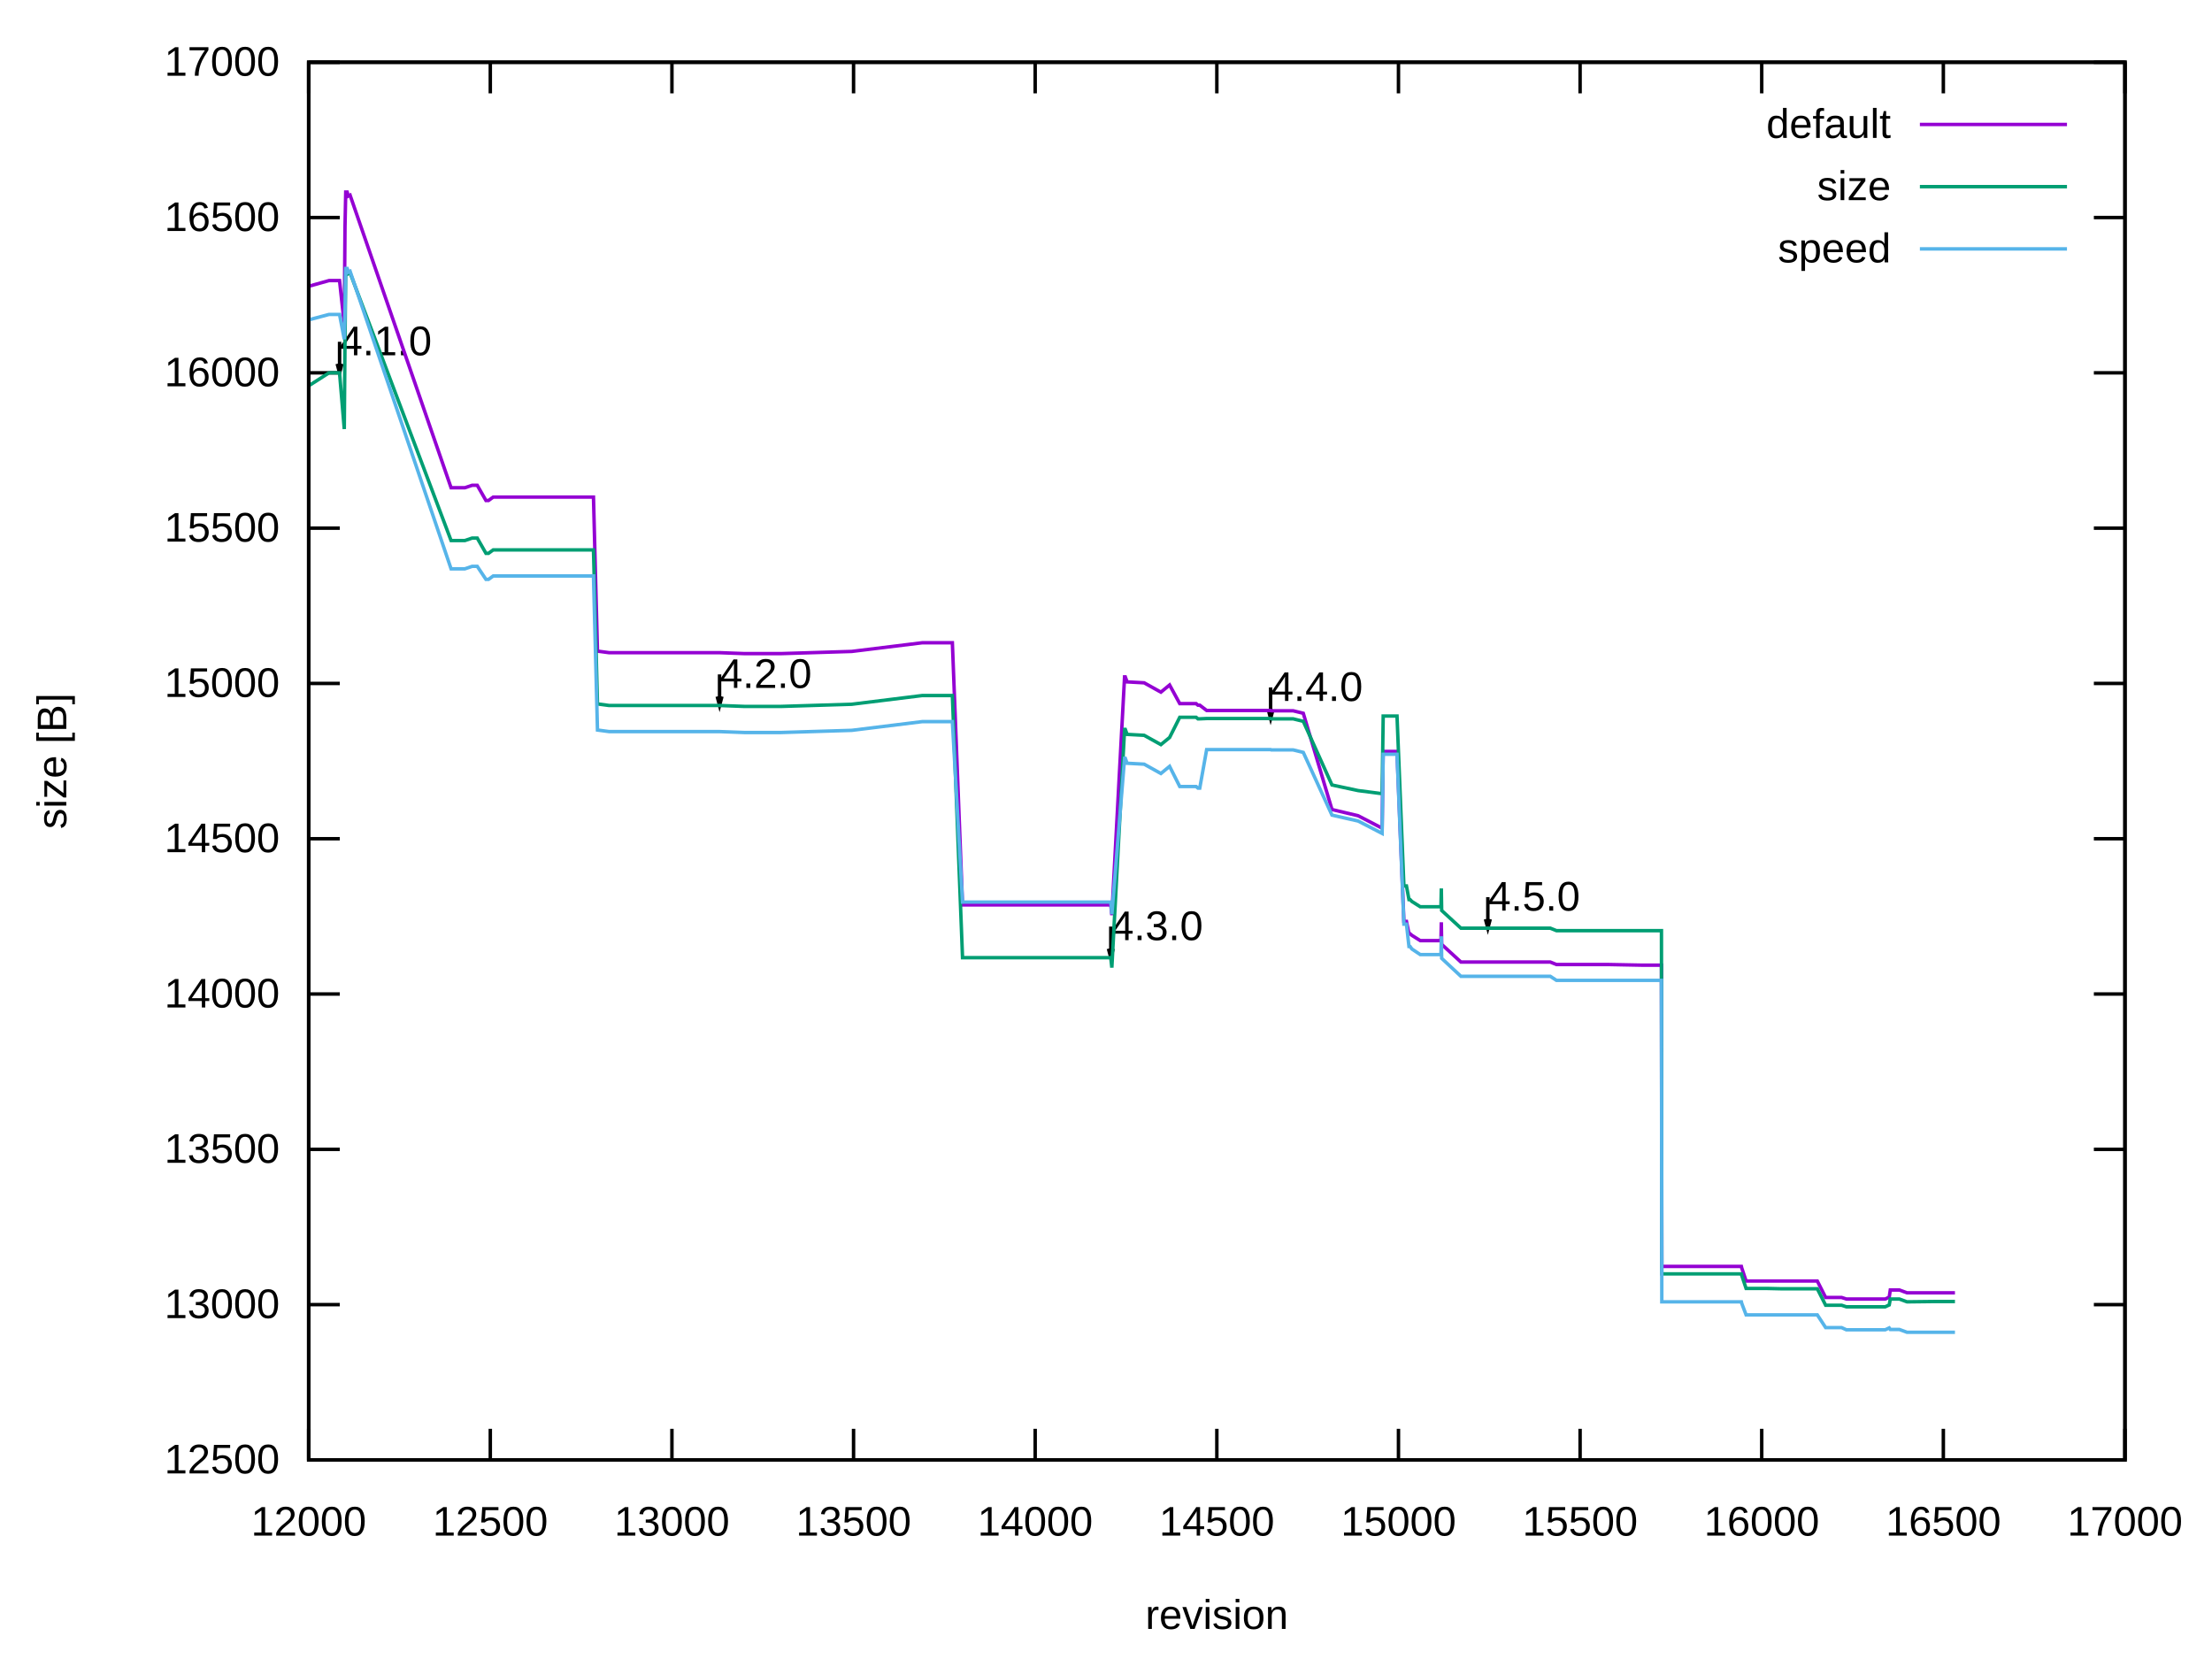
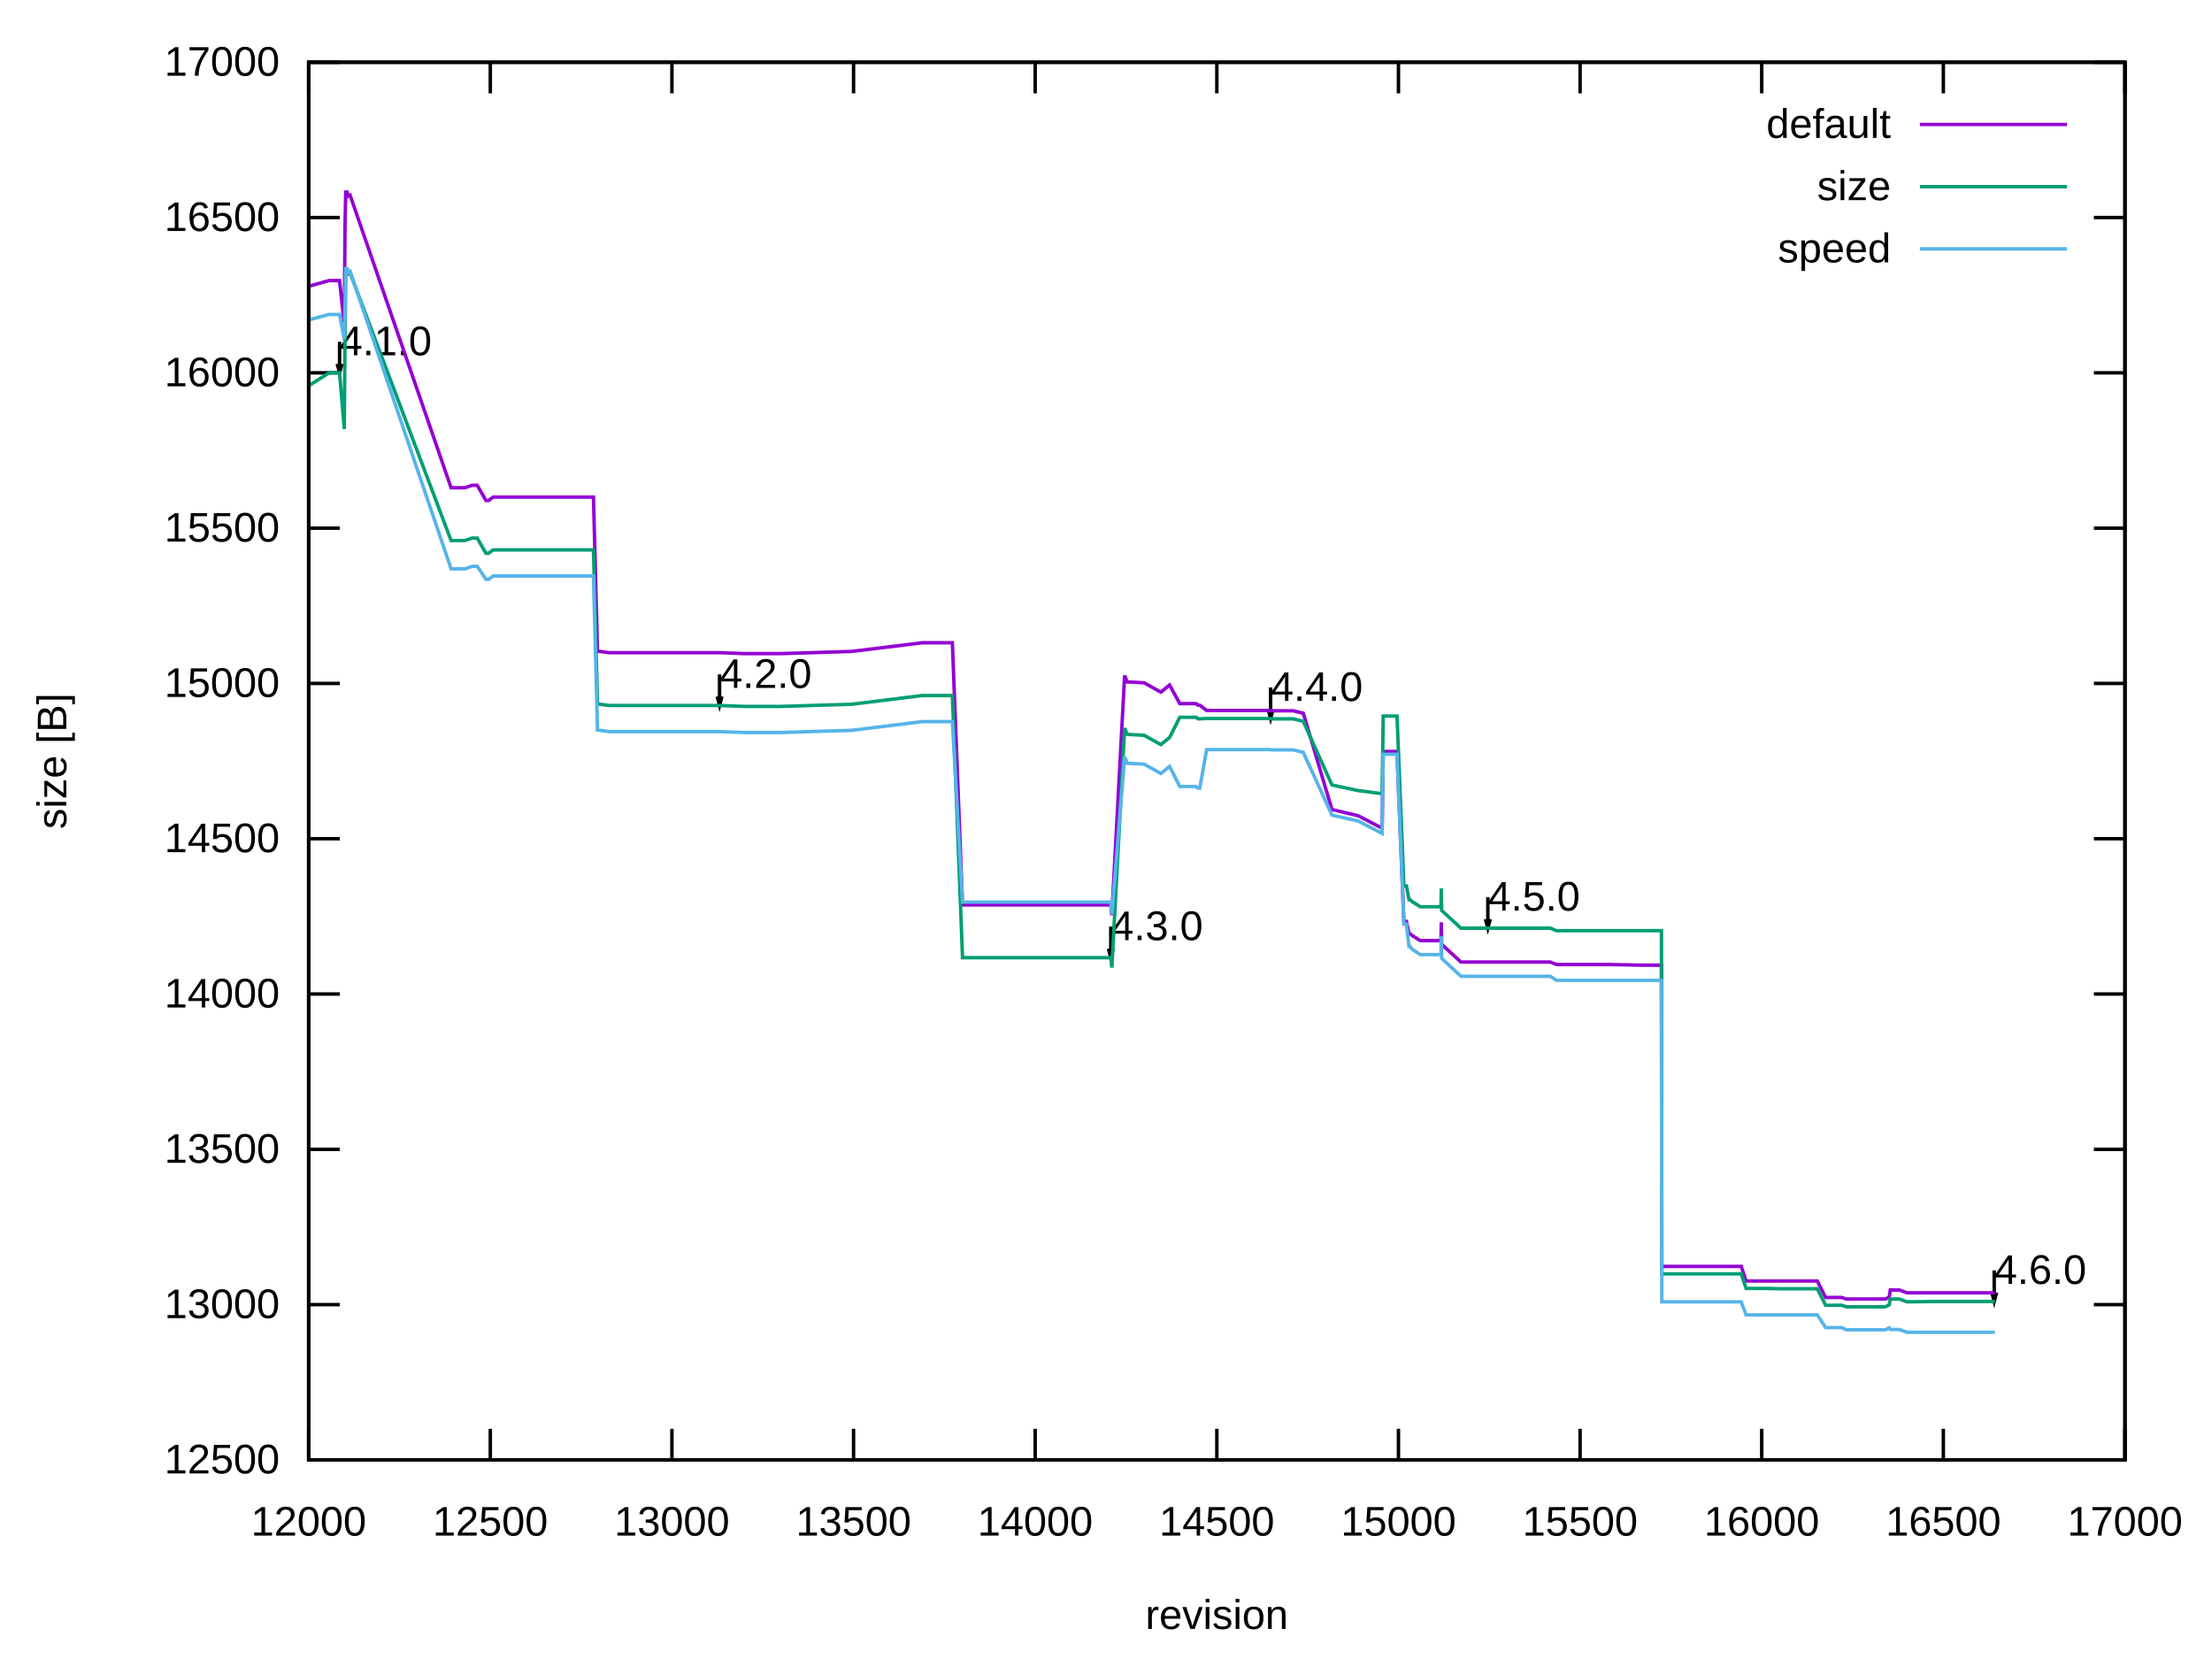
<svg xmlns="http://www.w3.org/2000/svg" xmlns:xlink="http://www.w3.org/1999/xlink" width="640" height="480" viewBox="0 0 640 480">
  <g id="gnuplot_canvas">
    <rect x="0" y="0" width="640" height="480" fill="none" />
    <defs>
      <circle id="gpDot" r="0.5" stroke-width="0.5" stroke="currentColor" />
      <path id="gpPt0" stroke-width="0.222" stroke="currentColor" d="M-1,0 h2 M0,-1 v2" />
      <path id="gpPt1" stroke-width="0.222" stroke="currentColor" d="M-1,-1 L1,1 M1,-1 L-1,1" />
      <path id="gpPt2" stroke-width="0.222" stroke="currentColor" d="M-1,0 L1,0 M0,-1 L0,1 M-1,-1 L1,1 M-1,1 L1,-1" />
      <rect id="gpPt3" stroke-width="0.222" stroke="currentColor" x="-1" y="-1" width="2" height="2" />
      <rect id="gpPt4" stroke-width="0.222" stroke="currentColor" fill="currentColor" x="-1" y="-1" width="2" height="2" />
      <circle id="gpPt5" stroke-width="0.222" stroke="currentColor" cx="0" cy="0" r="1" />
      <use xlink:href="#gpPt5" id="gpPt6" fill="currentColor" stroke="none" />
      <path id="gpPt7" stroke-width="0.222" stroke="currentColor" d="M0,-1.33 L-1.33,0.67 L1.33,0.67 z" />
      <use xlink:href="#gpPt7" id="gpPt8" fill="currentColor" stroke="none" />
      <use xlink:href="#gpPt7" id="gpPt9" stroke="currentColor" transform="rotate(180)" />
      <use xlink:href="#gpPt9" id="gpPt10" fill="currentColor" stroke="none" />
      <use xlink:href="#gpPt3" id="gpPt11" stroke="currentColor" transform="rotate(45)" />
      <use xlink:href="#gpPt11" id="gpPt12" fill="currentColor" stroke="none" />
      <path id="gpPt13" stroke-width="0.222" stroke="currentColor" d="M0,1.330 L1.265,0.411 L0.782,-1.067 L-0.782,-1.076 L-1.265,0.411 z" />
      <use xlink:href="#gpPt13" id="gpPt14" fill="currentColor" stroke="none" />
      <filter id="textbox" filterUnits="objectBoundingBox" x="0" y="0" height="1" width="1">
        <feFlood flood-color="white" flood-opacity="1" result="bgnd" />
        <feComposite in="SourceGraphic" in2="bgnd" operator="atop" />
      </filter>
      <filter id="greybox" filterUnits="objectBoundingBox" x="0" y="0" height="1" width="1">
        <feFlood flood-color="lightgrey" flood-opacity="1" result="grey" />
        <feComposite in="SourceGraphic" in2="grey" operator="atop" />
      </filter>
    </defs>
    <g fill="none" color="white" stroke="currentColor" stroke-width="1.00" stroke-linecap="butt" stroke-linejoin="miter">
</g>
    <g fill="none" color="black" stroke="currentColor" stroke-width="1.00" stroke-linecap="butt" stroke-linejoin="miter">
      <path stroke="black" d="M89.31,422.40 L98.31,422.40 M614.82,422.40 L605.82,422.40  " />
      <g transform="translate(80.92,426.30)" stroke="none" fill="black" font-family="Arial" font-size="12.00" text-anchor="end">
        <text>
          <tspan font-family="Arial"> 12500</tspan>
        </text>
      </g>
    </g>
    <g fill="none" color="black" stroke="currentColor" stroke-width="1.00" stroke-linecap="butt" stroke-linejoin="miter">
      <path stroke="black" d="M89.31,377.47 L98.31,377.47 M614.82,377.47 L605.82,377.47  " />
      <g transform="translate(80.92,381.37)" stroke="none" fill="black" font-family="Arial" font-size="12.00" text-anchor="end">
        <text>
          <tspan font-family="Arial"> 13000</tspan>
        </text>
      </g>
    </g>
    <g fill="none" color="black" stroke="currentColor" stroke-width="1.00" stroke-linecap="butt" stroke-linejoin="miter">
      <path stroke="black" d="M89.31,332.54 L98.31,332.54 M614.82,332.54 L605.82,332.54  " />
      <g transform="translate(80.92,336.44)" stroke="none" fill="black" font-family="Arial" font-size="12.00" text-anchor="end">
        <text>
          <tspan font-family="Arial"> 13500</tspan>
        </text>
      </g>
    </g>
    <g fill="none" color="black" stroke="currentColor" stroke-width="1.00" stroke-linecap="butt" stroke-linejoin="miter">
      <path stroke="black" d="M89.31,287.60 L98.31,287.60 M614.82,287.60 L605.82,287.60  " />
      <g transform="translate(80.92,291.50)" stroke="none" fill="black" font-family="Arial" font-size="12.00" text-anchor="end">
        <text>
          <tspan font-family="Arial"> 14000</tspan>
        </text>
      </g>
    </g>
    <g fill="none" color="black" stroke="currentColor" stroke-width="1.00" stroke-linecap="butt" stroke-linejoin="miter">
      <path stroke="black" d="M89.31,242.67 L98.31,242.67 M614.82,242.67 L605.82,242.67  " />
      <g transform="translate(80.92,246.57)" stroke="none" fill="black" font-family="Arial" font-size="12.00" text-anchor="end">
        <text>
          <tspan font-family="Arial"> 14500</tspan>
        </text>
      </g>
    </g>
    <g fill="none" color="black" stroke="currentColor" stroke-width="1.00" stroke-linecap="butt" stroke-linejoin="miter">
      <path stroke="black" d="M89.31,197.74 L98.31,197.74 M614.82,197.74 L605.82,197.74  " />
      <g transform="translate(80.92,201.64)" stroke="none" fill="black" font-family="Arial" font-size="12.00" text-anchor="end">
        <text>
          <tspan font-family="Arial"> 15000</tspan>
        </text>
      </g>
    </g>
    <g fill="none" color="black" stroke="currentColor" stroke-width="1.00" stroke-linecap="butt" stroke-linejoin="miter">
      <path stroke="black" d="M89.31,152.81 L98.31,152.81 M614.82,152.81 L605.82,152.81  " />
      <g transform="translate(80.92,156.71)" stroke="none" fill="black" font-family="Arial" font-size="12.00" text-anchor="end">
        <text>
          <tspan font-family="Arial"> 15500</tspan>
        </text>
      </g>
    </g>
    <g fill="none" color="black" stroke="currentColor" stroke-width="1.00" stroke-linecap="butt" stroke-linejoin="miter">
      <path stroke="black" d="M89.31,107.87 L98.31,107.87 M614.82,107.87 L605.82,107.87  " />
      <g transform="translate(80.92,111.77)" stroke="none" fill="black" font-family="Arial" font-size="12.00" text-anchor="end">
        <text>
          <tspan font-family="Arial"> 16000</tspan>
        </text>
      </g>
    </g>
    <g fill="none" color="black" stroke="currentColor" stroke-width="1.00" stroke-linecap="butt" stroke-linejoin="miter">
      <path stroke="black" d="M89.31,62.94 L98.31,62.94 M614.82,62.94 L605.82,62.94  " />
      <g transform="translate(80.92,66.84)" stroke="none" fill="black" font-family="Arial" font-size="12.00" text-anchor="end">
        <text>
          <tspan font-family="Arial"> 16500</tspan>
        </text>
      </g>
    </g>
    <g fill="none" color="black" stroke="currentColor" stroke-width="1.00" stroke-linecap="butt" stroke-linejoin="miter">
      <path stroke="black" d="M89.31,18.01 L98.31,18.01 M614.82,18.01 L605.82,18.01  " />
      <g transform="translate(80.92,21.91)" stroke="none" fill="black" font-family="Arial" font-size="12.00" text-anchor="end">
        <text>
          <tspan font-family="Arial"> 17000</tspan>
        </text>
      </g>
    </g>
    <g fill="none" color="black" stroke="currentColor" stroke-width="1.00" stroke-linecap="butt" stroke-linejoin="miter">
      <path stroke="black" d="M89.31,422.40 L89.31,413.40 M89.31,18.01 L89.31,27.01  " />
      <g transform="translate(89.31,444.30)" stroke="none" fill="black" font-family="Arial" font-size="12.00" text-anchor="middle">
        <text>
          <tspan font-family="Arial"> 12000</tspan>
        </text>
      </g>
    </g>
    <g fill="none" color="black" stroke="currentColor" stroke-width="1.00" stroke-linecap="butt" stroke-linejoin="miter">
      <path stroke="black" d="M141.86,422.40 L141.86,413.40 M141.86,18.01 L141.86,27.01  " />
      <g transform="translate(141.86,444.30)" stroke="none" fill="black" font-family="Arial" font-size="12.00" text-anchor="middle">
        <text>
          <tspan font-family="Arial"> 12500</tspan>
        </text>
      </g>
    </g>
    <g fill="none" color="black" stroke="currentColor" stroke-width="1.00" stroke-linecap="butt" stroke-linejoin="miter">
      <path stroke="black" d="M194.41,422.40 L194.41,413.40 M194.41,18.01 L194.41,27.01  " />
      <g transform="translate(194.41,444.30)" stroke="none" fill="black" font-family="Arial" font-size="12.00" text-anchor="middle">
        <text>
          <tspan font-family="Arial"> 13000</tspan>
        </text>
      </g>
    </g>
    <g fill="none" color="black" stroke="currentColor" stroke-width="1.00" stroke-linecap="butt" stroke-linejoin="miter">
      <path stroke="black" d="M246.96,422.40 L246.96,413.40 M246.96,18.01 L246.96,27.01  " />
      <g transform="translate(246.96,444.30)" stroke="none" fill="black" font-family="Arial" font-size="12.00" text-anchor="middle">
        <text>
          <tspan font-family="Arial"> 13500</tspan>
        </text>
      </g>
    </g>
    <g fill="none" color="black" stroke="currentColor" stroke-width="1.00" stroke-linecap="butt" stroke-linejoin="miter">
      <path stroke="black" d="M299.51,422.40 L299.51,413.40 M299.51,18.01 L299.51,27.01  " />
      <g transform="translate(299.51,444.30)" stroke="none" fill="black" font-family="Arial" font-size="12.00" text-anchor="middle">
        <text>
          <tspan font-family="Arial"> 14000</tspan>
        </text>
      </g>
    </g>
    <g fill="none" color="black" stroke="currentColor" stroke-width="1.00" stroke-linecap="butt" stroke-linejoin="miter">
      <path stroke="black" d="M352.07,422.40 L352.07,413.40 M352.07,18.01 L352.07,27.01  " />
      <g transform="translate(352.07,444.30)" stroke="none" fill="black" font-family="Arial" font-size="12.00" text-anchor="middle">
        <text>
          <tspan font-family="Arial"> 14500</tspan>
        </text>
      </g>
    </g>
    <g fill="none" color="black" stroke="currentColor" stroke-width="1.00" stroke-linecap="butt" stroke-linejoin="miter">
      <path stroke="black" d="M404.62,422.40 L404.62,413.40 M404.62,18.01 L404.62,27.01  " />
      <g transform="translate(404.62,444.30)" stroke="none" fill="black" font-family="Arial" font-size="12.00" text-anchor="middle">
        <text>
          <tspan font-family="Arial"> 15000</tspan>
        </text>
      </g>
    </g>
    <g fill="none" color="black" stroke="currentColor" stroke-width="1.00" stroke-linecap="butt" stroke-linejoin="miter">
      <path stroke="black" d="M457.17,422.40 L457.17,413.40 M457.17,18.01 L457.17,27.01  " />
      <g transform="translate(457.17,444.30)" stroke="none" fill="black" font-family="Arial" font-size="12.00" text-anchor="middle">
        <text>
          <tspan font-family="Arial"> 15500</tspan>
        </text>
      </g>
    </g>
    <g fill="none" color="black" stroke="currentColor" stroke-width="1.00" stroke-linecap="butt" stroke-linejoin="miter">
      <path stroke="black" d="M509.72,422.40 L509.72,413.40 M509.72,18.01 L509.72,27.01  " />
      <g transform="translate(509.72,444.30)" stroke="none" fill="black" font-family="Arial" font-size="12.00" text-anchor="middle">
        <text>
          <tspan font-family="Arial"> 16000</tspan>
        </text>
      </g>
    </g>
    <g fill="none" color="black" stroke="currentColor" stroke-width="1.00" stroke-linecap="butt" stroke-linejoin="miter">
      <path stroke="black" d="M562.27,422.40 L562.27,413.40 M562.27,18.01 L562.27,27.01  " />
      <g transform="translate(562.27,444.30)" stroke="none" fill="black" font-family="Arial" font-size="12.00" text-anchor="middle">
        <text>
          <tspan font-family="Arial"> 16500</tspan>
        </text>
      </g>
    </g>
    <g fill="none" color="black" stroke="currentColor" stroke-width="1.00" stroke-linecap="butt" stroke-linejoin="miter">
      <path stroke="black" d="M614.82,422.40 L614.82,413.40 M614.82,18.01 L614.82,27.01  " />
      <g transform="translate(614.82,444.30)" stroke="none" fill="black" font-family="Arial" font-size="12.00" text-anchor="middle">
        <text>
          <tspan font-family="Arial"> 17000</tspan>
        </text>
      </g>
    </g>
    <g fill="none" color="black" stroke="currentColor" stroke-width="1.00" stroke-linecap="butt" stroke-linejoin="miter">
</g>
    <g fill="none" color="black" stroke="currentColor" stroke-width="1.00" stroke-linecap="butt" stroke-linejoin="miter">
      <path stroke="black" d="M89.31,18.01 L89.31,422.40 L614.82,422.40 L614.82,18.01 L89.31,18.01 Z  " />
      <g transform="translate(98.24,102.79)" stroke="none" fill="black" font-family="Arial" font-size="12.00" text-anchor="start">
        <text>
          <tspan font-family="Arial">4.1.0</tspan>
        </text>
      </g>
      <g transform="translate(208.18,199.03)" stroke="none" fill="black" font-family="Arial" font-size="12.00" text-anchor="start">
        <text>
          <tspan font-family="Arial">4.2.0</tspan>
        </text>
      </g>
      <g transform="translate(321.38,272.00)" stroke="none" fill="black" font-family="Arial" font-size="12.00" text-anchor="start">
        <text>
          <tspan font-family="Arial">4.3.0</tspan>
        </text>
      </g>
      <g transform="translate(367.62,202.81)" stroke="none" fill="black" font-family="Arial" font-size="12.00" text-anchor="start">
        <text>
          <tspan font-family="Arial">4.4.0</tspan>
        </text>
      </g>
      <g transform="translate(430.47,263.47)" stroke="none" fill="black" font-family="Arial" font-size="12.00" text-anchor="start">
        <text>
          <tspan font-family="Arial">4.5.0</tspan>
        </text>
      </g>
+       <g transform="translate(576.98,371.48)" stroke="none" fill="black" font-family="Arial" font-size="12.00" text-anchor="start">
+         <text>
+           <tspan font-family="Arial">4.6.0</tspan>
+         </text>
+       </g>
    </g>
    <g fill="none" color="black" stroke="currentColor" stroke-width="1.00" stroke-linecap="butt" stroke-linejoin="miter">
      <path stroke="black" d="M97.56,105.26 L98.25,107.86 L98.94,105.26 M98.25,98.88 L98.25,107.86  " />
    </g>
    <g fill="none" color="black" stroke="currentColor" stroke-width="1.00" stroke-linecap="butt" stroke-linejoin="miter">
      <path stroke="black" d="M207.50,201.51 L208.19,204.11 L208.88,201.51 M208.19,195.12 L208.19,204.11  " />
    </g>
    <g fill="none" color="black" stroke="currentColor" stroke-width="1.00" stroke-linecap="butt" stroke-linejoin="miter">
      <path stroke="black" d="M320.70,274.48 L321.39,277.08 L322.08,274.48 M321.39,268.09 L321.39,277.08  " />
    </g>
    <g fill="none" color="black" stroke="currentColor" stroke-width="1.00" stroke-linecap="butt" stroke-linejoin="miter">
      <path stroke="black" d="M366.94,205.28 L367.63,207.88 L368.32,205.28 M367.63,198.90 L367.63,207.88  " />
    </g>
    <g fill="none" color="black" stroke="currentColor" stroke-width="1.00" stroke-linecap="butt" stroke-linejoin="miter">
      <path stroke="black" d="M429.79,265.94 L430.48,268.54 L431.17,265.94 M430.48,259.56 L430.48,268.54  " />
+     </g>
+     <g fill="none" color="black" stroke="currentColor" stroke-width="1.00" stroke-linecap="butt" stroke-linejoin="miter">
+       <path stroke="black" d="M576.30,373.96 L576.99,376.56 L577.68,373.96 M576.99,367.57 L576.99,376.56  " />
    </g>
    <g fill="none" color="black" stroke="currentColor" stroke-width="1.00" stroke-linecap="butt" stroke-linejoin="miter">
</g>
    <g id="gnuplot_plot_1">
      <g fill="none" color="black" stroke="currentColor" stroke-width="1.00" stroke-linecap="butt" stroke-linejoin="miter">
        <g transform="translate(547.09,39.91)" stroke="none" fill="black" font-family="Arial" font-size="12.00" text-anchor="end">
          <text>
            <tspan font-family="Arial">default</tspan>
          </text>
        </g>
      </g>
      <g fill="none" color="black" stroke="currentColor" stroke-width="1.00" stroke-linecap="butt" stroke-linejoin="miter">
-         <path stroke="rgb(148,   0, 211)" d="M555.48,36.01 L598.04,36.01 M89.42,82.80 L95.20,81.18 L98.24,81.18 L99.61,93.77 L99.82,65.64 L100.03,55.57   L100.45,55.57 L100.77,56.74 L101.29,56.47 L130.51,141.12 L132.93,141.12 L134.50,141.12 L136.61,140.41 L138.08,140.41   L140.60,144.81 L141.34,144.81 L142.70,143.82 L156.79,143.82 L160.04,143.82 L161.73,143.82 L162.04,143.82 L167.72,143.82   L171.71,143.82 L172.87,188.39 L176.23,188.84 L179.91,188.84 L181.27,188.84 L182.96,188.84 L183.90,188.84 L191.15,188.84   L208.18,188.84 L215.43,189.11 L225.94,189.11 L246.44,188.48 L266.83,185.97 L268.93,185.97 L273.03,185.97 L275.55,185.97   L278.49,261.81 L278.91,261.81 L279.86,261.81 L281.12,261.81 L283.22,261.81 L287.43,261.81 L289.00,261.81 L299.51,261.81   L318.85,261.81 L321.38,261.81 L321.69,264.78 L325.37,195.85 L325.58,195.85 L326.10,197.29 L331.04,197.56 L335.88,200.26   L338.40,198.19 L341.34,203.58 L342.08,203.58 L346.07,203.58 L346.60,204.03 L347.13,204.03 L349.12,205.56 L353.12,205.56   L355.01,205.56 L367.62,205.56 L367.83,205.65 L374.14,205.65 L377.08,206.37 L385.38,234.22 L392.95,236.02 L399.89,239.62   L400.20,217.42 L404.20,217.42 L406.19,266.58 L406.93,266.58 L407.66,270.17 L407.98,270.17 L408.50,270.62 L410.92,272.15   L414.39,272.15 L415.55,272.15 L416.91,272.15 L417.02,266.84 L417.12,273.23 L422.69,278.35 L429.84,278.35 L430.47,278.35   L437.93,278.35 L448.55,278.35 L450.34,279.07 L452.02,279.07 L455.70,279.07 L462.42,279.07 L465.58,279.07 L474.93,279.25   L480.71,279.25 L480.81,366.41 L485.33,366.41 L498.16,366.41 L498.26,366.41 L503.83,366.41 L503.94,366.86 L505.20,370.64   L511.40,370.64 L515.29,370.64 L525.80,370.64 L528.22,375.40 L532.84,375.40 L534.21,375.85 L541.77,375.85 L542.40,375.85   L545.45,375.85 L546.61,375.31 L546.92,373.24 L549.55,373.24 L551.76,374.05 L559.54,374.05 L565.63,374.05  " />
+         <path stroke="rgb(148,   0, 211)" d="M555.48,36.01 L598.04,36.01 M89.42,82.80 L95.20,81.18 L98.24,81.18 L99.61,93.77 L99.82,65.64 L100.03,55.57   L100.45,55.57 L100.77,56.74 L101.29,56.47 L130.51,141.12 L132.93,141.12 L134.50,141.12 L136.61,140.41 L138.08,140.41   L140.60,144.81 L141.34,144.81 L142.70,143.82 L156.79,143.82 L160.04,143.82 L161.73,143.82 L162.04,143.82 L167.72,143.82   L171.71,143.82 L172.87,188.39 L176.23,188.84 L179.91,188.84 L181.27,188.84 L182.96,188.84 L183.90,188.84 L191.15,188.84   L208.18,188.84 L215.43,189.11 L225.94,189.11 L246.44,188.48 L266.83,185.97 L268.93,185.97 L273.03,185.97 L275.55,185.97   L278.49,261.81 L278.91,261.81 L279.86,261.81 L281.12,261.81 L283.22,261.81 L287.43,261.81 L289.00,261.81 L299.51,261.81   L318.85,261.81 L321.38,261.81 L321.69,264.78 L325.37,195.85 L325.58,195.85 L326.10,197.29 L331.04,197.56 L335.88,200.26   L338.40,198.19 L341.34,203.58 L342.08,203.58 L346.07,203.58 L346.60,204.03 L347.13,204.03 L349.12,205.56 L353.12,205.56   L355.01,205.56 L367.62,205.56 L367.83,205.65 L374.14,205.65 L377.08,206.37 L385.38,234.22 L392.95,236.02 L399.89,239.62   L400.20,217.42 L404.20,217.42 L406.19,266.58 L406.93,266.58 L407.66,270.17 L407.98,270.17 L408.50,270.62 L410.92,272.15   L414.39,272.15 L415.55,272.15 L416.91,272.15 L417.02,266.84 L417.12,273.23 L422.69,278.35 L429.84,278.35 L430.47,278.35   L437.93,278.35 L448.55,278.35 L450.34,279.07 L452.02,279.07 L455.70,279.07 L462.42,279.07 L465.58,279.07 L474.93,279.25   L480.71,279.25 L480.81,366.41 L485.33,366.41 L498.16,366.41 L498.26,366.41 L503.83,366.41 L503.94,366.86 L505.20,370.64   L511.40,370.64 L515.29,370.64 L525.80,370.64 L528.22,375.40 L532.84,375.40 L534.21,375.85 L541.77,375.85 L542.40,375.85   L545.45,375.85 L546.61,375.31 L546.92,373.24 L549.55,373.24 L551.76,374.05 L559.54,374.05 L565.63,374.05 L576.98,374.05   L577.19,374.05  " />
      </g>
    </g>
    <g id="gnuplot_plot_2">
      <g fill="none" color="black" stroke="currentColor" stroke-width="1.00" stroke-linecap="butt" stroke-linejoin="miter">
        <g transform="translate(547.09,57.91)" stroke="none" fill="black" font-family="Arial" font-size="12.00" text-anchor="end">
          <text>
            <tspan font-family="Arial">size</tspan>
          </text>
        </g>
      </g>
      <g fill="none" color="black" stroke="currentColor" stroke-width="1.00" stroke-linecap="butt" stroke-linejoin="miter">
-         <path stroke="rgb(  0, 158, 115)" d="M555.48,54.01 L598.04,54.01 M89.42,111.56 L95.20,107.87 L98.24,107.87 L99.61,124.14 L99.82,98.71 L100.03,78.04   L100.45,78.04 L100.77,79.21 L101.29,78.94 L130.51,156.40 L132.93,156.40 L134.50,156.40 L136.61,155.68 L138.08,155.68   L140.60,160.09 L141.34,160.09 L142.70,159.10 L156.79,159.10 L160.04,159.10 L161.73,159.10 L162.04,159.10 L167.72,159.10   L171.71,159.10 L172.87,203.67 L176.23,204.12 L179.91,204.12 L181.27,204.12 L182.96,204.12 L183.90,204.12 L191.15,204.12   L208.18,204.12 L215.43,204.39 L225.94,204.39 L246.44,203.76 L266.83,201.24 L268.93,201.24 L273.03,201.24 L275.55,201.24   L278.49,277.09 L278.91,277.09 L279.86,277.09 L281.12,277.09 L283.22,277.09 L287.43,277.09 L289.00,277.09 L299.51,277.09   L318.85,277.09 L321.38,277.09 L321.69,279.96 L325.37,211.04 L325.58,211.04 L326.10,212.48 L331.04,212.75 L335.88,215.44   L338.40,213.38 L341.34,207.53 L342.08,207.53 L346.07,207.53 L346.60,207.98 L347.13,207.98 L349.12,207.89 L353.12,207.89   L355.01,207.89 L367.62,207.89 L367.83,207.98 L374.14,207.98 L377.08,208.70 L385.38,227.12 L392.95,228.74 L399.89,229.64   L400.20,207.17 L404.20,207.17 L406.19,256.33 L406.93,256.33 L407.66,260.28 L407.98,260.28 L408.50,260.82 L410.92,262.35   L414.39,262.35 L415.55,262.35 L416.91,262.35 L417.02,257.05 L417.12,263.43 L422.69,268.55 L429.84,268.55 L430.47,268.55   L437.93,268.55 L448.55,268.55 L450.34,269.27 L452.02,269.27 L455.70,269.27 L462.42,269.27 L465.58,269.27 L474.93,269.27   L480.71,269.27 L480.81,368.57 L485.33,368.57 L498.16,368.57 L498.26,368.57 L503.83,368.57 L503.94,369.02 L505.20,372.79   L511.40,372.79 L515.29,372.88 L525.80,372.88 L528.22,377.65 L532.84,377.65 L534.21,378.10 L541.77,378.10 L542.40,378.10   L545.45,378.10 L546.61,377.56 L546.92,375.85 L549.55,375.85 L551.76,376.66 L559.54,376.57 L565.63,376.57  " />
+         <path stroke="rgb(  0, 158, 115)" d="M555.48,54.01 L598.04,54.01 M89.42,111.56 L95.20,107.87 L98.24,107.87 L99.61,124.14 L99.82,98.71 L100.03,78.04   L100.45,78.04 L100.77,79.21 L101.29,78.94 L130.51,156.40 L132.93,156.40 L134.50,156.40 L136.61,155.68 L138.08,155.68   L140.60,160.09 L141.34,160.09 L142.70,159.10 L156.79,159.10 L160.04,159.10 L161.73,159.10 L162.04,159.10 L167.72,159.10   L171.71,159.10 L172.87,203.67 L176.23,204.12 L179.91,204.12 L181.27,204.12 L182.96,204.12 L183.90,204.12 L191.15,204.12   L208.18,204.12 L215.43,204.39 L225.94,204.39 L246.44,203.76 L266.83,201.24 L268.93,201.24 L273.03,201.24 L275.55,201.24   L278.49,277.09 L278.91,277.09 L279.86,277.09 L281.12,277.09 L283.22,277.09 L287.43,277.09 L289.00,277.09 L299.51,277.09   L318.85,277.09 L321.38,277.09 L321.69,279.96 L325.37,211.04 L325.58,211.04 L326.10,212.48 L331.04,212.75 L335.88,215.44   L338.40,213.38 L341.34,207.53 L342.08,207.53 L346.07,207.53 L346.60,207.98 L347.13,207.98 L349.12,207.89 L353.12,207.89   L355.01,207.89 L367.62,207.89 L367.83,207.98 L374.14,207.98 L377.08,208.70 L385.38,227.12 L392.95,228.74 L399.89,229.64   L400.20,207.17 L404.20,207.17 L406.19,256.33 L406.93,256.33 L407.66,260.28 L407.98,260.28 L408.50,260.82 L410.92,262.35   L414.39,262.35 L415.55,262.35 L416.91,262.35 L417.02,257.05 L417.12,263.43 L422.69,268.55 L429.84,268.55 L430.47,268.55   L437.93,268.55 L448.55,268.55 L450.34,269.27 L452.02,269.27 L455.70,269.27 L462.42,269.27 L465.58,269.27 L474.93,269.27   L480.71,269.27 L480.81,368.57 L485.33,368.57 L498.16,368.57 L498.26,368.57 L503.83,368.57 L503.94,369.02 L505.20,372.79   L511.40,372.79 L515.29,372.88 L525.80,372.88 L528.22,377.65 L532.84,377.65 L534.21,378.10 L541.77,378.10 L542.40,378.10   L545.45,378.10 L546.61,377.56 L546.92,375.85 L549.55,375.85 L551.76,376.66 L559.54,376.57 L565.63,376.57 L576.98,376.57   L577.19,376.57  " />
      </g>
    </g>
    <g id="gnuplot_plot_3">
      <g fill="none" color="black" stroke="currentColor" stroke-width="1.00" stroke-linecap="butt" stroke-linejoin="miter">
        <g transform="translate(547.09,75.91)" stroke="none" fill="black" font-family="Arial" font-size="12.00" text-anchor="end">
          <text>
            <tspan font-family="Arial">speed</tspan>
          </text>
        </g>
      </g>
      <g fill="none" color="black" stroke="currentColor" stroke-width="1.00" stroke-linecap="butt" stroke-linejoin="miter">
-         <path stroke="rgb( 86, 180, 233)" d="M555.48,72.01 L598.04,72.01 M89.42,92.51 L95.20,90.98 L98.24,90.98 L99.61,98.17 L99.82,90.26 L100.03,77.68   L100.45,77.68 L100.77,78.76 L101.29,78.49 L130.51,164.58 L132.93,164.58 L134.50,164.58 L136.61,163.86 L138.08,163.86   L140.60,167.63 L141.34,167.63 L142.70,166.65 L156.79,166.65 L160.04,166.65 L161.73,166.65 L162.04,166.65 L167.72,166.65   L171.71,166.65 L172.87,211.22 L176.23,211.67 L179.91,211.67 L181.27,211.67 L182.96,211.67 L183.90,211.67 L191.15,211.67   L208.18,211.67 L215.43,211.94 L225.94,211.94 L246.44,211.31 L266.83,208.79 L268.93,208.79 L273.03,208.79 L275.55,208.79   L278.49,261.00 L278.91,261.00 L279.86,261.00 L281.12,261.00 L283.22,261.00 L287.43,261.00 L289.00,261.00 L299.51,261.00   L318.85,261.00 L321.38,261.00 L321.69,264.51 L325.37,219.40 L325.58,219.40 L326.10,220.83 L331.04,221.10 L335.88,223.80   L338.40,221.73 L341.34,227.57 L342.08,227.57 L346.07,227.57 L346.60,228.02 L347.13,228.02 L349.12,216.88 L353.12,216.88   L355.01,216.88 L367.62,216.88 L367.83,216.97 L374.14,216.97 L377.08,217.69 L385.38,235.84 L392.95,237.55 L399.89,241.14   L400.20,218.23 L404.20,218.23 L406.19,267.38 L406.93,267.38 L407.66,273.85 L407.98,273.85 L408.50,274.57 L410.92,276.19   L414.39,276.19 L415.55,276.19 L416.91,276.19 L417.02,270.89 L417.12,277.27 L422.69,282.48 L429.84,282.48 L430.47,282.48   L437.93,282.48 L448.55,282.48 L450.34,283.65 L452.02,283.65 L455.70,283.65 L462.42,283.65 L465.58,283.65 L474.93,283.65   L480.71,283.65 L480.81,376.66 L485.33,376.66 L498.16,376.66 L498.26,376.66 L503.83,376.66 L503.94,377.11 L505.20,380.43   L511.40,380.43 L515.29,380.43 L525.80,380.43 L528.22,384.12 L532.84,384.12 L534.21,384.75 L541.77,384.75 L542.40,384.75   L545.45,384.75 L546.61,384.21 L546.92,384.66 L549.55,384.66 L551.76,385.47 L559.54,385.47 L565.63,385.47  " />
+         <path stroke="rgb( 86, 180, 233)" d="M555.48,72.01 L598.04,72.01 M89.42,92.51 L95.20,90.98 L98.24,90.98 L99.61,98.17 L99.82,90.26 L100.03,77.68   L100.45,77.68 L100.77,78.76 L101.29,78.49 L130.51,164.58 L132.93,164.58 L134.50,164.58 L136.61,163.86 L138.08,163.86   L140.60,167.63 L141.34,167.63 L142.70,166.65 L156.79,166.65 L160.04,166.65 L161.73,166.65 L162.04,166.65 L167.72,166.65   L171.71,166.65 L172.87,211.22 L176.23,211.67 L179.91,211.67 L181.27,211.67 L182.96,211.67 L183.90,211.67 L191.15,211.67   L208.18,211.67 L215.43,211.94 L225.94,211.94 L246.44,211.31 L266.83,208.79 L268.93,208.79 L273.03,208.79 L275.55,208.79   L278.49,261.00 L278.91,261.00 L279.86,261.00 L281.12,261.00 L283.22,261.00 L287.43,261.00 L289.00,261.00 L299.51,261.00   L318.85,261.00 L321.38,261.00 L321.69,264.51 L325.37,219.40 L325.58,219.40 L326.10,220.83 L331.04,221.10 L335.88,223.80   L338.40,221.73 L341.34,227.57 L342.08,227.57 L346.07,227.57 L346.60,228.02 L347.13,228.02 L349.12,216.88 L353.12,216.88   L355.01,216.88 L367.62,216.88 L367.83,216.97 L374.14,216.97 L377.08,217.69 L385.38,235.84 L392.95,237.55 L399.89,241.14   L400.20,218.23 L404.20,218.23 L406.19,267.38 L406.93,267.38 L407.66,273.85 L407.98,273.85 L408.50,274.57 L410.92,276.19   L414.39,276.19 L415.55,276.19 L416.91,276.19 L417.02,270.89 L417.12,277.27 L422.69,282.48 L429.84,282.48 L430.47,282.48   L437.93,282.48 L448.55,282.48 L450.34,283.65 L452.02,283.65 L455.70,283.65 L462.42,283.65 L465.58,283.65 L474.93,283.65   L480.71,283.65 L480.81,376.66 L485.33,376.66 L498.16,376.66 L498.26,376.66 L503.83,376.66 L503.94,377.11 L505.20,380.43   L511.40,380.43 L515.29,380.43 L525.80,380.43 L528.22,384.12 L532.84,384.12 L534.21,384.75 L541.77,384.75 L542.40,384.75   L545.45,384.75 L546.61,384.21 L546.92,384.66 L549.55,384.66 L551.76,385.47 L559.54,385.47 L565.63,385.47 L576.98,385.47   L577.19,385.47  " />
      </g>
    </g>
    <g fill="none" color="white" stroke="rgb( 86, 180, 233)" stroke-width="2.00" stroke-linecap="butt" stroke-linejoin="miter">
</g>
    <g fill="none" color="black" stroke="currentColor" stroke-width="2.00" stroke-linecap="butt" stroke-linejoin="miter">
</g>
    <g fill="none" color="black" stroke="black" stroke-width="1.00" stroke-linecap="butt" stroke-linejoin="miter">
</g>
    <g fill="none" color="black" stroke="currentColor" stroke-width="1.00" stroke-linecap="butt" stroke-linejoin="miter">
      <path stroke="black" d="M89.31,18.01 L89.31,422.40 L614.82,422.40 L614.82,18.01 L89.31,18.01 Z  " />
      <g transform="translate(19.18,220.21) rotate(270.00)" stroke="none" fill="black" font-family="Arial" font-size="12.00" text-anchor="middle">
        <text>
          <tspan font-family="Arial">size [B]</tspan>
        </text>
      </g>
    </g>
    <g fill="none" color="black" stroke="currentColor" stroke-width="1.00" stroke-linecap="butt" stroke-linejoin="miter">
      <g transform="translate(352.06,471.30)" stroke="none" fill="black" font-family="Arial" font-size="12.00" text-anchor="middle">
        <text>
          <tspan font-family="Arial">revision</tspan>
        </text>
      </g>
    </g>
    <g fill="none" color="black" stroke="currentColor" stroke-width="1.00" stroke-linecap="butt" stroke-linejoin="miter">
</g>
    <g fill="none" color="black" stroke="currentColor" stroke-width="1.00" stroke-linecap="butt" stroke-linejoin="miter">
</g>
  </g>
</svg>
